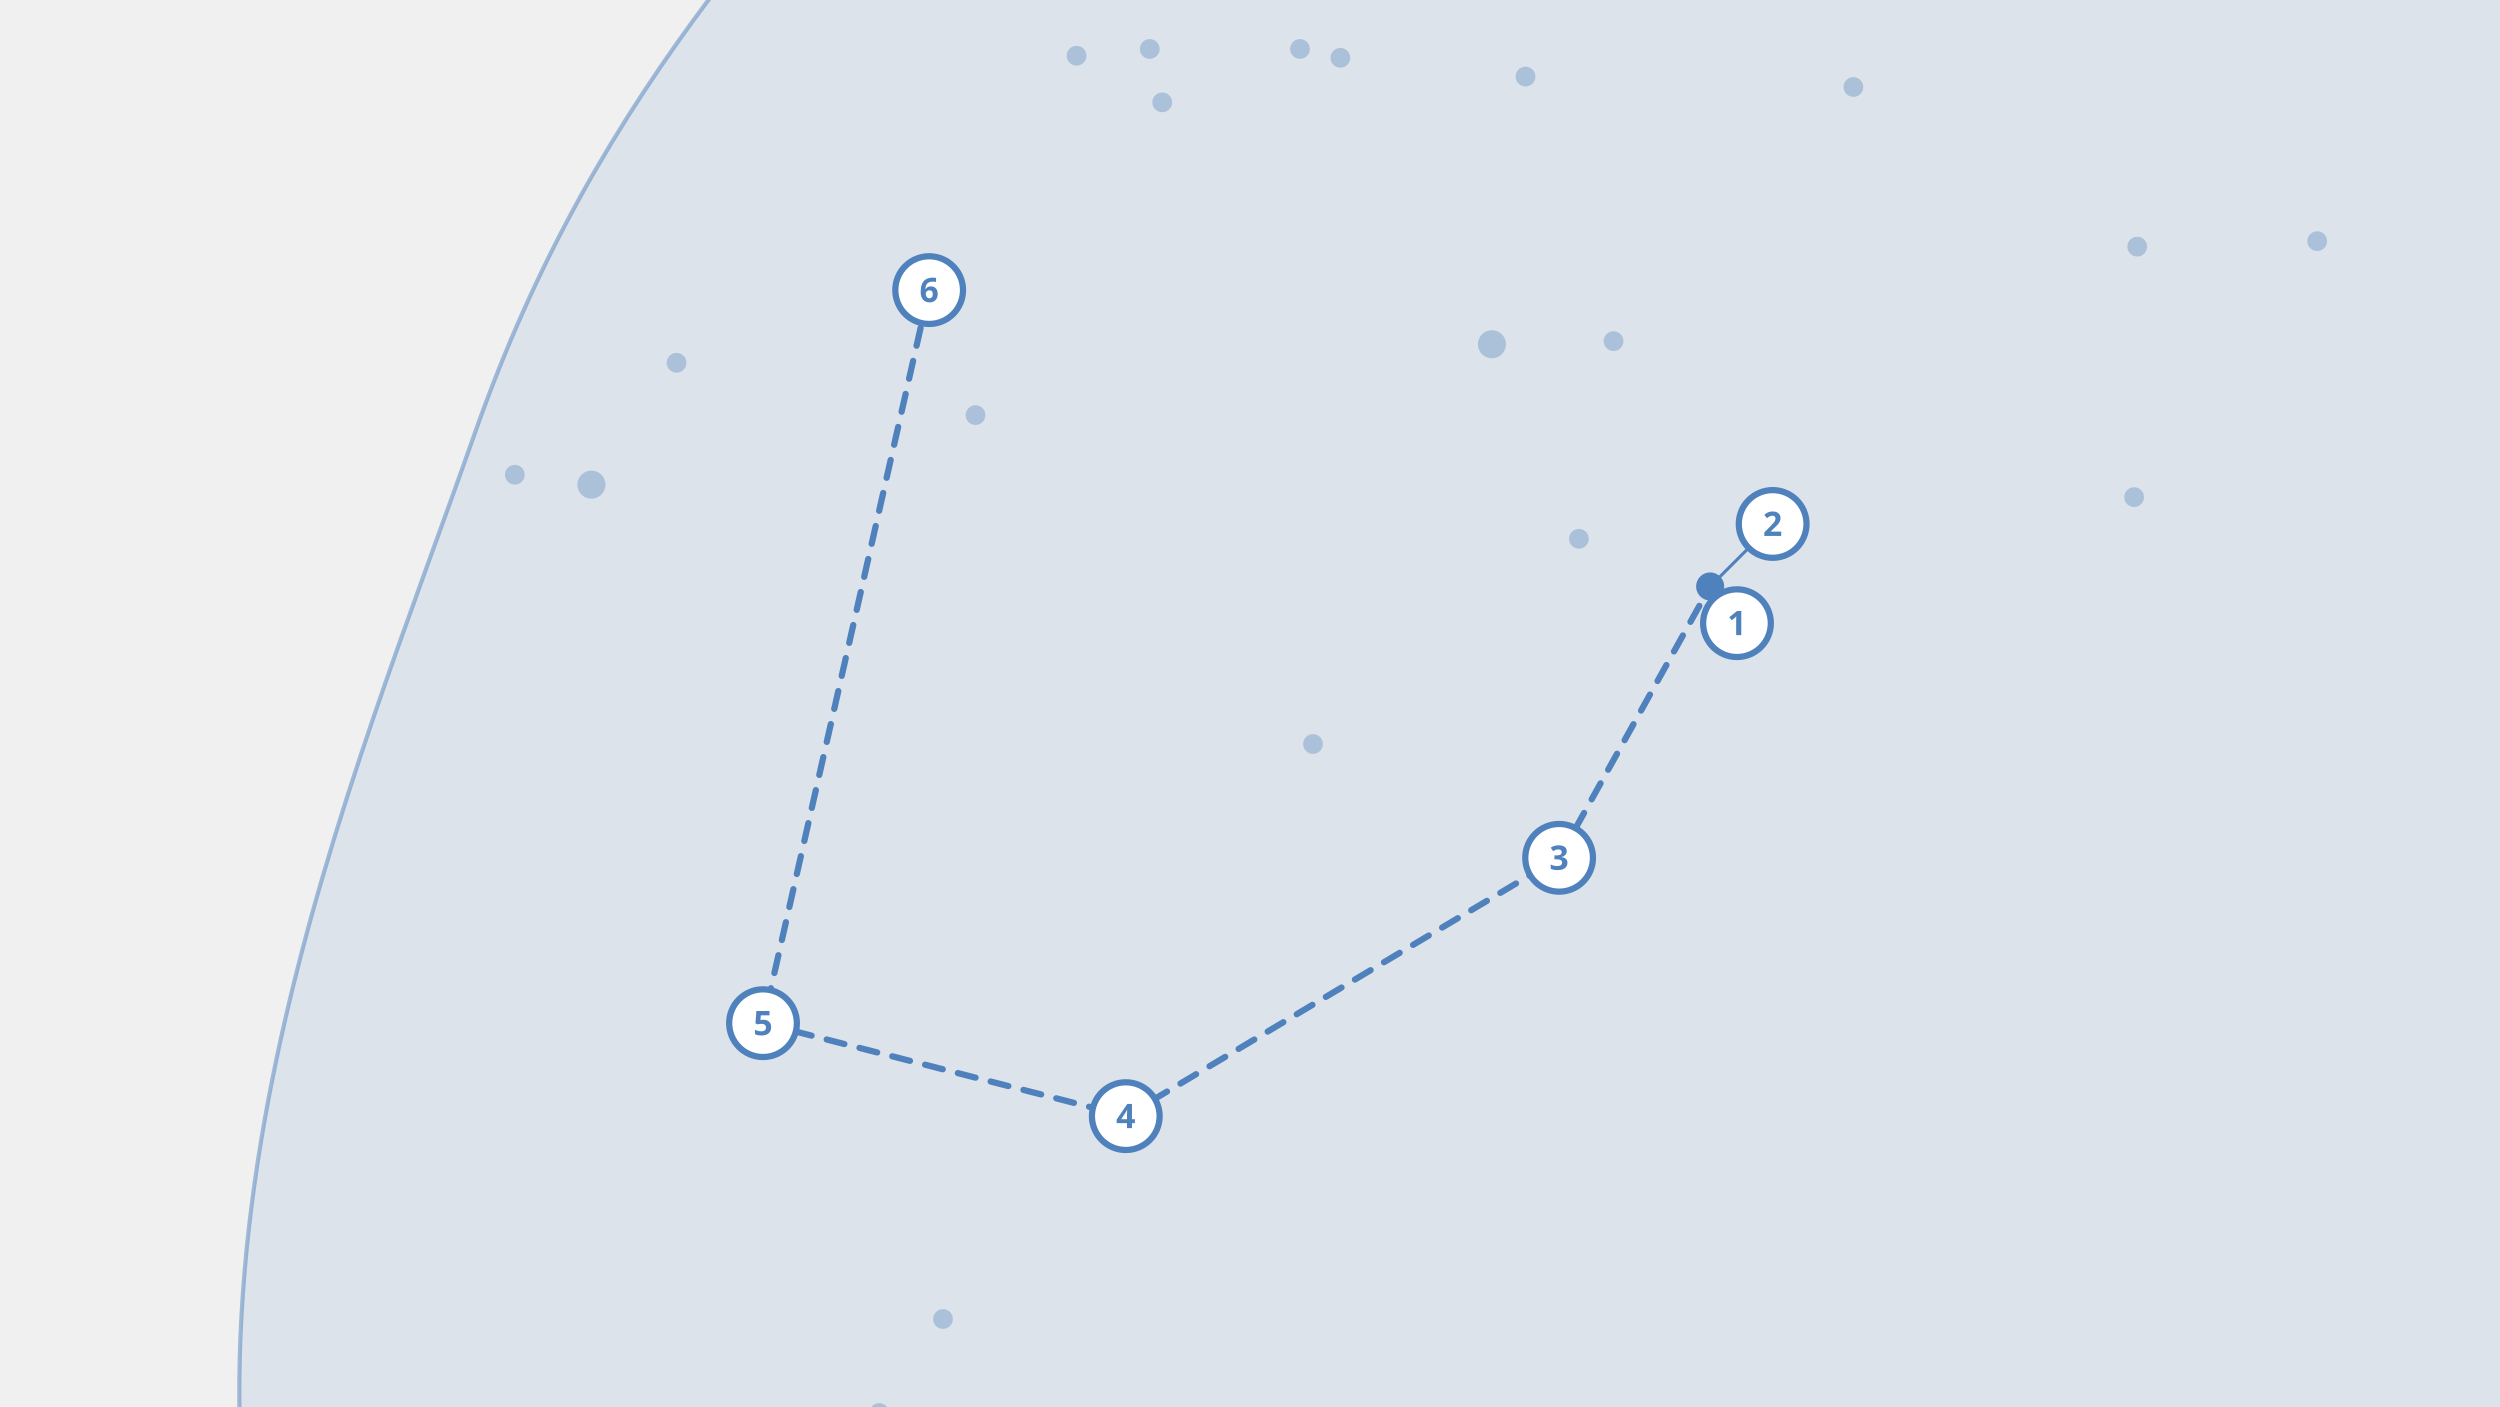
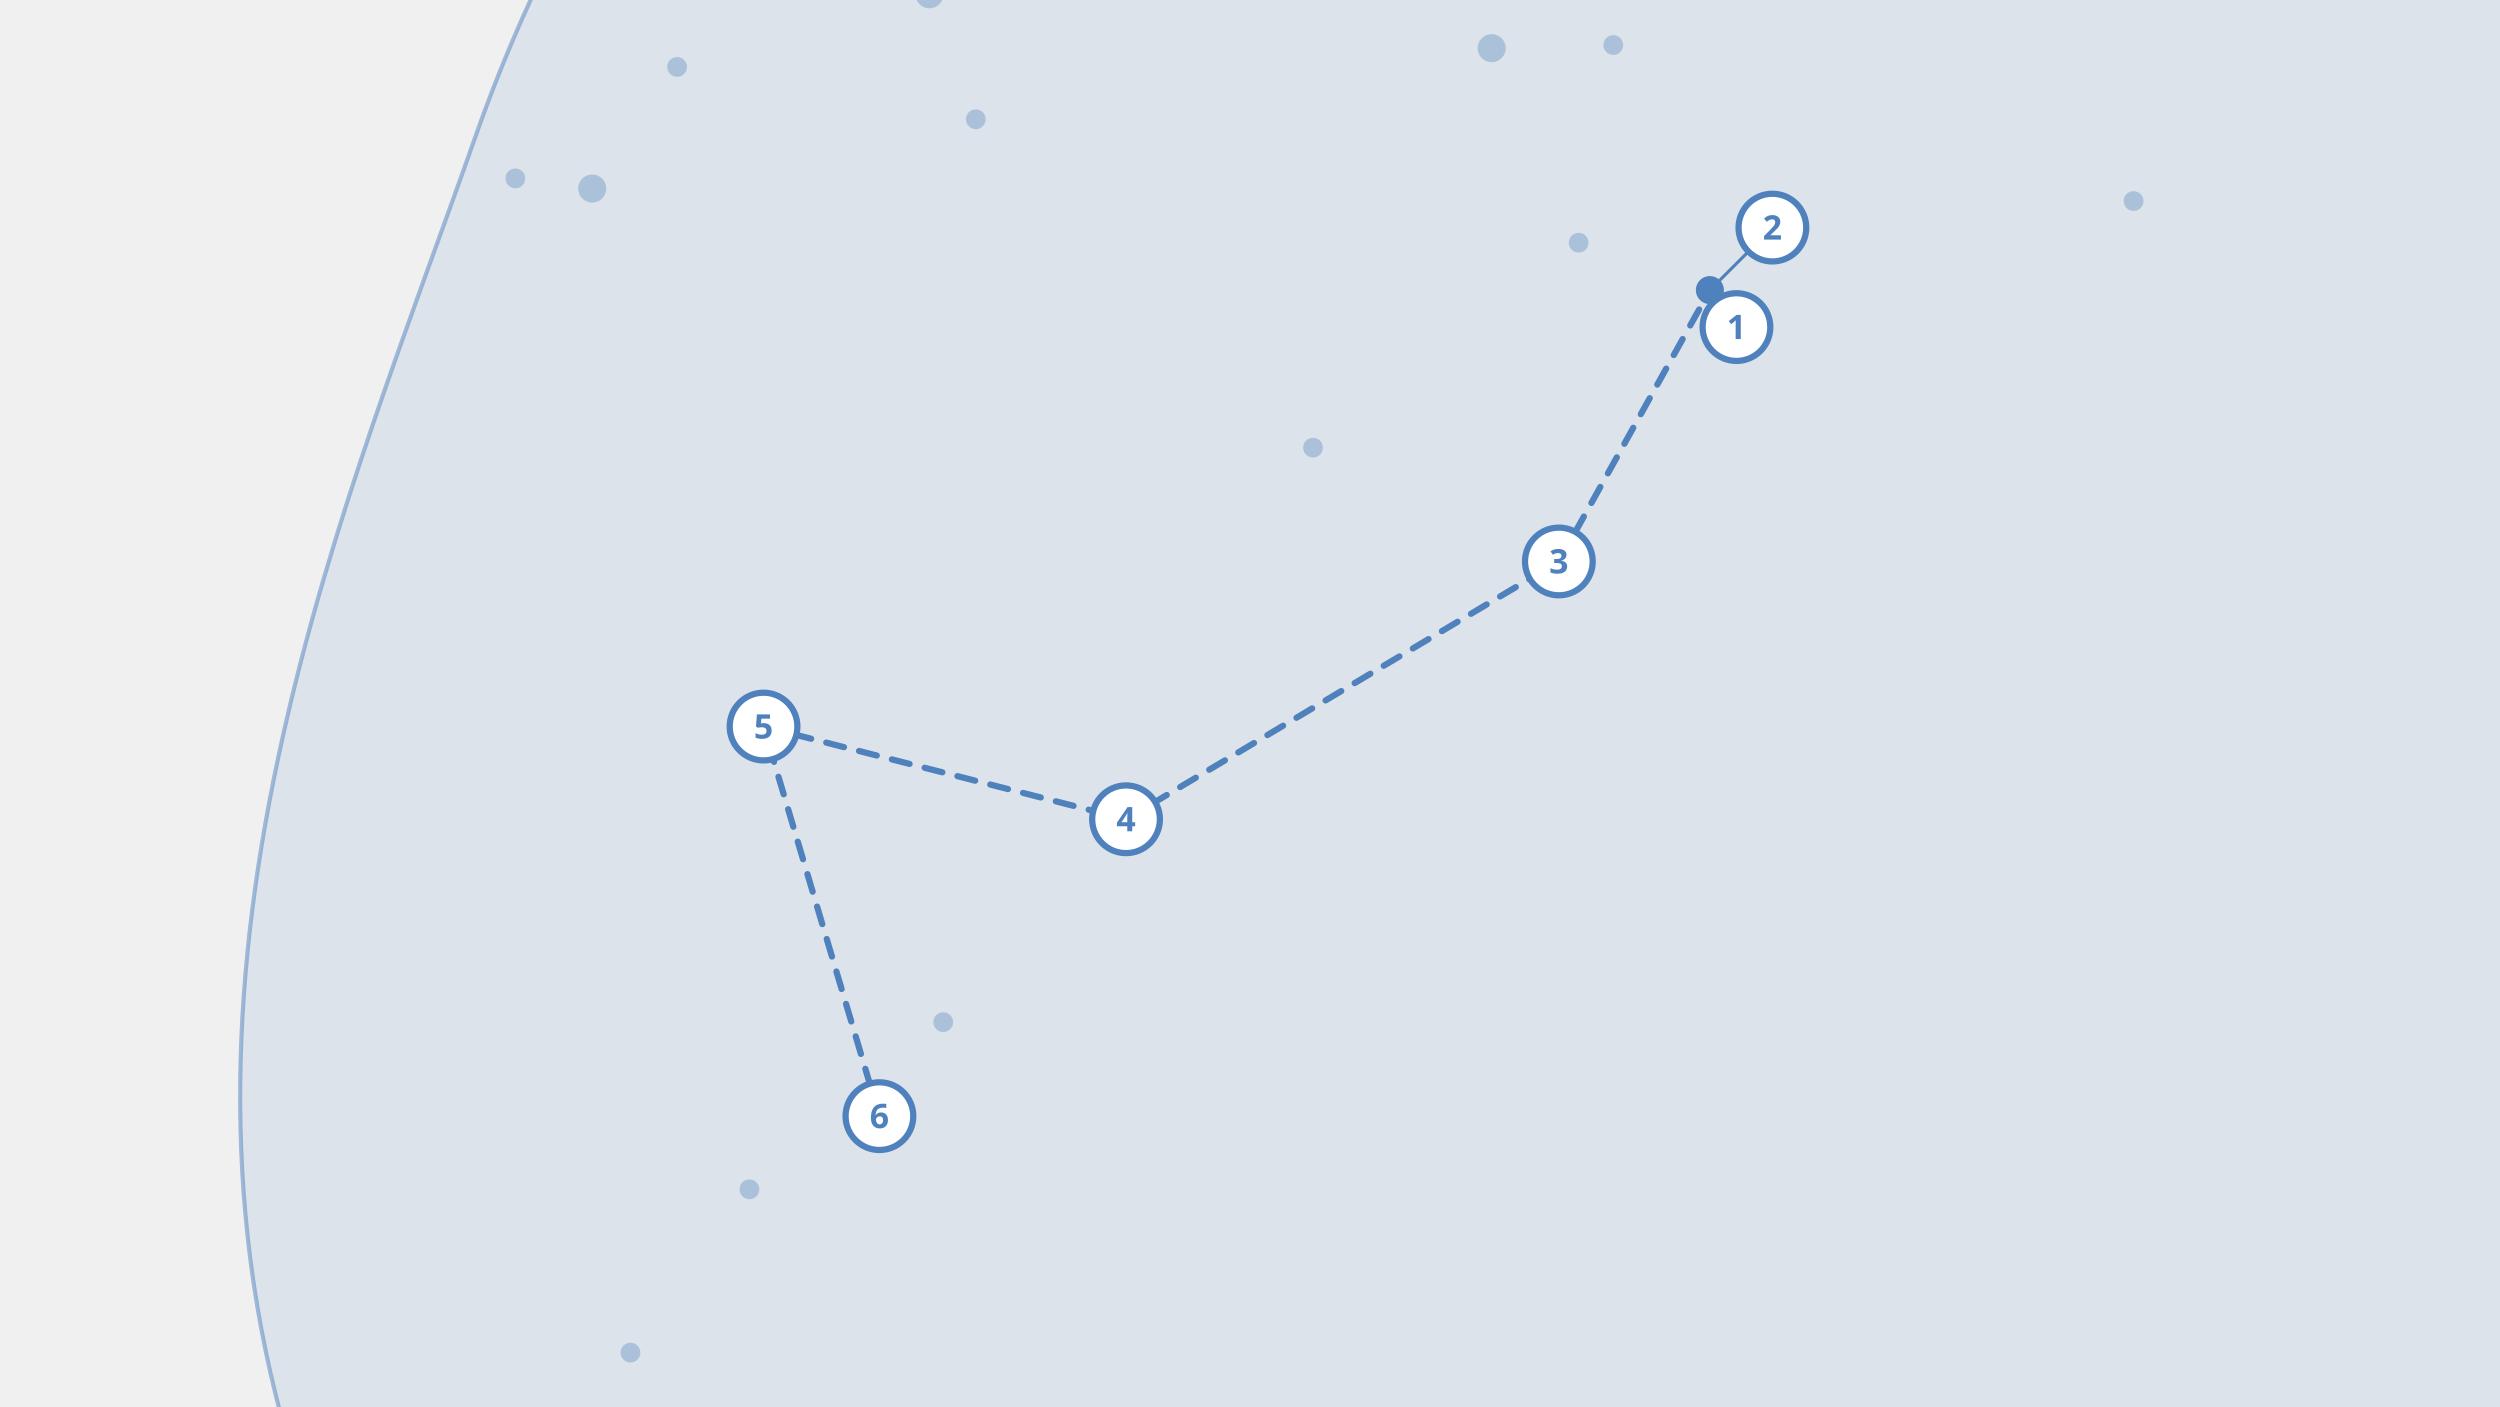
<svg xmlns="http://www.w3.org/2000/svg" viewBox="0 0 960 540" width="960" height="540" role="img" aria-labelledby="t d">
-   <path d="M110.4 667.8C55.9 481.3 134.5 302.6 182.2 166.7C229.9 30.8 305.4 -41 396.7 -147.8C488 -254.6 621.2 -476.9 730.2 -474.2C839.3 -471.5 1000.9 -296.1 1051 -131.6C1101.1 32.9 1084.2 281.2 1030.6 512.8C977 744.4 807.3 1127.3 729.3 1257.9C651.3 1388.5 595.4 1289.3 562.9 1296.2C530.4 1303.2 543.4 1301.4 534.4 1299.6C525.4 1297.8 579.7 1390.9 509 1285.6C438.3 1180.3 164.9 854.3 110.4 667.8Z" fill="#4F81BD" fill-opacity=".12" stroke="#4F81BD" stroke-opacity=".5" stroke-width="1.6" stroke-linejoin="round" />
-   <circle cx="667" cy="239.3" r="5.4" fill="#4F81BD" />
-   <circle cx="656.7" cy="225.2" r="5.4" fill="#4F81BD" />
-   <circle cx="598.7" cy="329.4" r="5.4" fill="#4F81BD" />
-   <circle cx="432.3" cy="428.6" r="3.8" fill="#4F81BD" fill-opacity=".8" />
-   <circle cx="441.5" cy="18.8" r="3.8" fill="#4F81BD" fill-opacity=".35" />
-   <circle cx="606.3" cy="206.9" r="3.8" fill="#4F81BD" fill-opacity=".35" />
-   <circle cx="293" cy="392.9" r="3.8" fill="#4F81BD" fill-opacity=".8" />
-   <circle cx="259.8" cy="139.3" r="3.8" fill="#4F81BD" fill-opacity=".35" />
-   <circle cx="819.5" cy="190.9" r="3.8" fill="#4F81BD" fill-opacity=".35" />
-   <circle cx="432.3" cy="428.6" r="3.8" fill="#4F81BD" fill-opacity=".35" />
-   <circle cx="197.7" cy="182.3" r="3.8" fill="#4F81BD" fill-opacity=".35" />
-   <circle cx="514.7" cy="22.2" r="3.8" fill="#4F81BD" fill-opacity=".35" />
-   <circle cx="356.8" cy="111.4" r="5.4" fill="#4F81BD" />
-   <circle cx="227.1" cy="186.1" r="5.4" fill="#4F81BD" fill-opacity=".35" />
-   <circle cx="585.8" cy="29.4" r="3.8" fill="#4F81BD" fill-opacity=".35" />
-   <circle cx="619.6" cy="131" r="3.8" fill="#4F81BD" fill-opacity=".35" />
-   <circle cx="889.8" cy="92.6" r="3.8" fill="#4F81BD" fill-opacity=".35" />
-   <circle cx="374.6" cy="159.4" r="3.8" fill="#4F81BD" fill-opacity=".35" />
-   <circle cx="820.7" cy="94.7" r="3.8" fill="#4F81BD" fill-opacity=".35" />
-   <circle cx="413.4" cy="21.4" r="3.8" fill="#4F81BD" fill-opacity=".35" />
-   <circle cx="504.2" cy="285.7" r="3.8" fill="#4F81BD" fill-opacity=".35" />
-   <circle cx="362.1" cy="506.5" r="3.8" fill="#4F81BD" fill-opacity=".35" />
-   <circle cx="572.9" cy="132.2" r="5.4" fill="#4F81BD" fill-opacity=".35" />
-   <circle cx="499.2" cy="18.8" r="3.8" fill="#4F81BD" fill-opacity=".35" />
-   <circle cx="446.3" cy="39.3" r="3.8" fill="#4F81BD" fill-opacity=".35" />
-   <circle cx="711.7" cy="33.4" r="3.8" fill="#4F81BD" fill-opacity=".35" />
-   <circle cx="337.6" cy="542.6" r="3.8" fill="#4F81BD" fill-opacity=".35" />
-   <path d="M667 239.3L656.7 225.2L598.7 329.4L432.3 428.6L293 392.9L356.8 111.4" fill="none" stroke="#4F81BD" stroke-width="2.4" stroke-dasharray="7 6" stroke-linecap="round" />
-   <circle cx="667" cy="239.3" r="13" fill="#fff" stroke="#4F81BD" stroke-width="2.4" />
-   <text x="667" y="243.9" text-anchor="middle" font-family="Figtree, system-ui, sans-serif" font-size="13" font-weight="700" fill="#4F81BD">1</text>
-   <path d="M656.7 225.2L680.7 201.2" stroke="#4F81BD" stroke-width="1.2" />
-   <circle cx="656.7" cy="225.2" r="3.5" fill="#4F81BD" />
-   <circle cx="680.7" cy="201.2" r="13" fill="#fff" stroke="#4F81BD" stroke-width="2.4" />
-   <text x="680.7" y="205.8" text-anchor="middle" font-family="Figtree, system-ui, sans-serif" font-size="13" font-weight="700" fill="#4F81BD">2</text>
-   <circle cx="598.7" cy="329.4" r="13" fill="#fff" stroke="#4F81BD" stroke-width="2.4" />
-   <text x="598.7" y="334" text-anchor="middle" font-family="Figtree, system-ui, sans-serif" font-size="13" font-weight="700" fill="#4F81BD">3</text>
-   <circle cx="432.3" cy="428.6" r="13" fill="#fff" stroke="#4F81BD" stroke-width="2.4" />
-   <text x="432.3" y="433.2" text-anchor="middle" font-family="Figtree, system-ui, sans-serif" font-size="13" font-weight="700" fill="#4F81BD">4</text>
-   <circle cx="293" cy="392.9" r="13" fill="#fff" stroke="#4F81BD" stroke-width="2.4" />
-   <text x="293" y="397.5" text-anchor="middle" font-family="Figtree, system-ui, sans-serif" font-size="13" font-weight="700" fill="#4F81BD">5</text>
-   <circle cx="356.8" cy="111.4" r="13" fill="#fff" stroke="#4F81BD" stroke-width="2.4" />
-   <text x="356.8" y="116" text-anchor="middle" font-family="Figtree, system-ui, sans-serif" font-size="13" font-weight="700" fill="#4F81BD">6</text>
+   <path d="M110.7 553.6C56.3 367.3 134.7 188.7 182.4 52.9C230.1 -82.9 305.4 -154.4 396.7 -261.1C488 -367.8 621 -589.9 730 -587.2C839 -584.5 1000.5 -409.3 1050.5 -245C1100.5 -80.7 1083.7 167.5 1030.1 398.8C976.5 630.2 807 1012.7 729.1 1143.1C651.2 1273.5 595.3 1174.5 562.8 1181.4C530.3 1188.4 543.4 1186.6 534.4 1184.8C525.4 1183 579.6 1275.9 509 1170.7C438.4 1065.5 165.1 739.9 110.7 553.6Z" fill="#4F81BD" fill-opacity=".12" stroke="#4F81BD" stroke-opacity=".5" stroke-width="1.6" stroke-linejoin="round" />
+   <circle cx="666.8" cy="125.6" r="5.4" fill="#4F81BD" />
+   <circle cx="656.6" cy="111.4" r="5.4" fill="#4F81BD" />
+   <circle cx="598.6" cy="215.6" r="5.4" fill="#4F81BD" />
+   <circle cx="432.4" cy="314.6" r="3.8" fill="#4F81BD" fill-opacity=".8" />
+   <circle cx="606.2" cy="93.2" r="3.8" fill="#4F81BD" fill-opacity=".35" />
+   <circle cx="293.2" cy="279" r="3.8" fill="#4F81BD" fill-opacity=".8" />
+   <circle cx="260" cy="25.7" r="3.8" fill="#4F81BD" fill-opacity=".35" />
+   <circle cx="819.3" cy="77.2" r="3.8" fill="#4F81BD" fill-opacity=".35" />
+   <circle cx="432.4" cy="314.6" r="3.8" fill="#4F81BD" fill-opacity=".35" />
+   <circle cx="197.9" cy="68.5" r="3.8" fill="#4F81BD" fill-opacity=".35" />
+   <circle cx="242.1" cy="519.4" r="3.8" fill="#4F81BD" fill-opacity=".35" />
+   <circle cx="356.9" cy="-2.2" r="5.4" fill="#4F81BD" fill-opacity=".35" />
+   <circle cx="227.4" cy="72.4" r="5.4" fill="#4F81BD" fill-opacity=".35" />
+   <circle cx="619.5" cy="17.3" r="3.8" fill="#4F81BD" fill-opacity=".35" />
+   <circle cx="374.7" cy="45.8" r="3.8" fill="#4F81BD" fill-opacity=".35" />
+   <circle cx="504.2" cy="171.9" r="3.8" fill="#4F81BD" fill-opacity=".35" />
+   <circle cx="362.2" cy="392.5" r="3.8" fill="#4F81BD" fill-opacity=".35" />
+   <circle cx="572.8" cy="18.5" r="5.4" fill="#4F81BD" fill-opacity=".35" />
+   <circle cx="287.8" cy="456.7" r="3.8" fill="#4F81BD" fill-opacity=".35" />
+   <circle cx="337.7" cy="428.6" r="5.4" fill="#4F81BD" />
+   <path d="M666.8 125.6L656.6 111.4L598.6 215.6L432.4 314.6L293.2 279L337.7 428.6" fill="none" stroke="#4F81BD" stroke-width="2.4" stroke-dasharray="7 6" stroke-linecap="round" />
+   <circle cx="666.8" cy="125.6" r="13" fill="#fff" stroke="#4F81BD" stroke-width="2.4" />
+   <text x="666.8" y="130.2" text-anchor="middle" font-family="Figtree, system-ui, sans-serif" font-size="13" font-weight="700" fill="#4F81BD">1</text>
+   <path d="M656.6 111.4L680.6 87.4" stroke="#4F81BD" stroke-width="1.2" />
+   <circle cx="656.6" cy="111.4" r="3.5" fill="#4F81BD" />
+   <circle cx="680.6" cy="87.4" r="13" fill="#fff" stroke="#4F81BD" stroke-width="2.4" />
+   <text x="680.6" y="92" text-anchor="middle" font-family="Figtree, system-ui, sans-serif" font-size="13" font-weight="700" fill="#4F81BD">2</text>
+   <circle cx="598.6" cy="215.6" r="13" fill="#fff" stroke="#4F81BD" stroke-width="2.4" />
+   <text x="598.6" y="220.2" text-anchor="middle" font-family="Figtree, system-ui, sans-serif" font-size="13" font-weight="700" fill="#4F81BD">3</text>
+   <circle cx="432.4" cy="314.6" r="13" fill="#fff" stroke="#4F81BD" stroke-width="2.4" />
+   <text x="432.4" y="319.2" text-anchor="middle" font-family="Figtree, system-ui, sans-serif" font-size="13" font-weight="700" fill="#4F81BD">4</text>
+   <circle cx="293.2" cy="279" r="13" fill="#fff" stroke="#4F81BD" stroke-width="2.4" />
+   <text x="293.2" y="283.6" text-anchor="middle" font-family="Figtree, system-ui, sans-serif" font-size="13" font-weight="700" fill="#4F81BD">5</text>
+   <circle cx="337.7" cy="428.6" r="13" fill="#fff" stroke="#4F81BD" stroke-width="2.4" />
+   <text x="337.7" y="433.2" text-anchor="middle" font-family="Figtree, system-ui, sans-serif" font-size="13" font-weight="700" fill="#4F81BD">6</text>
</svg>
